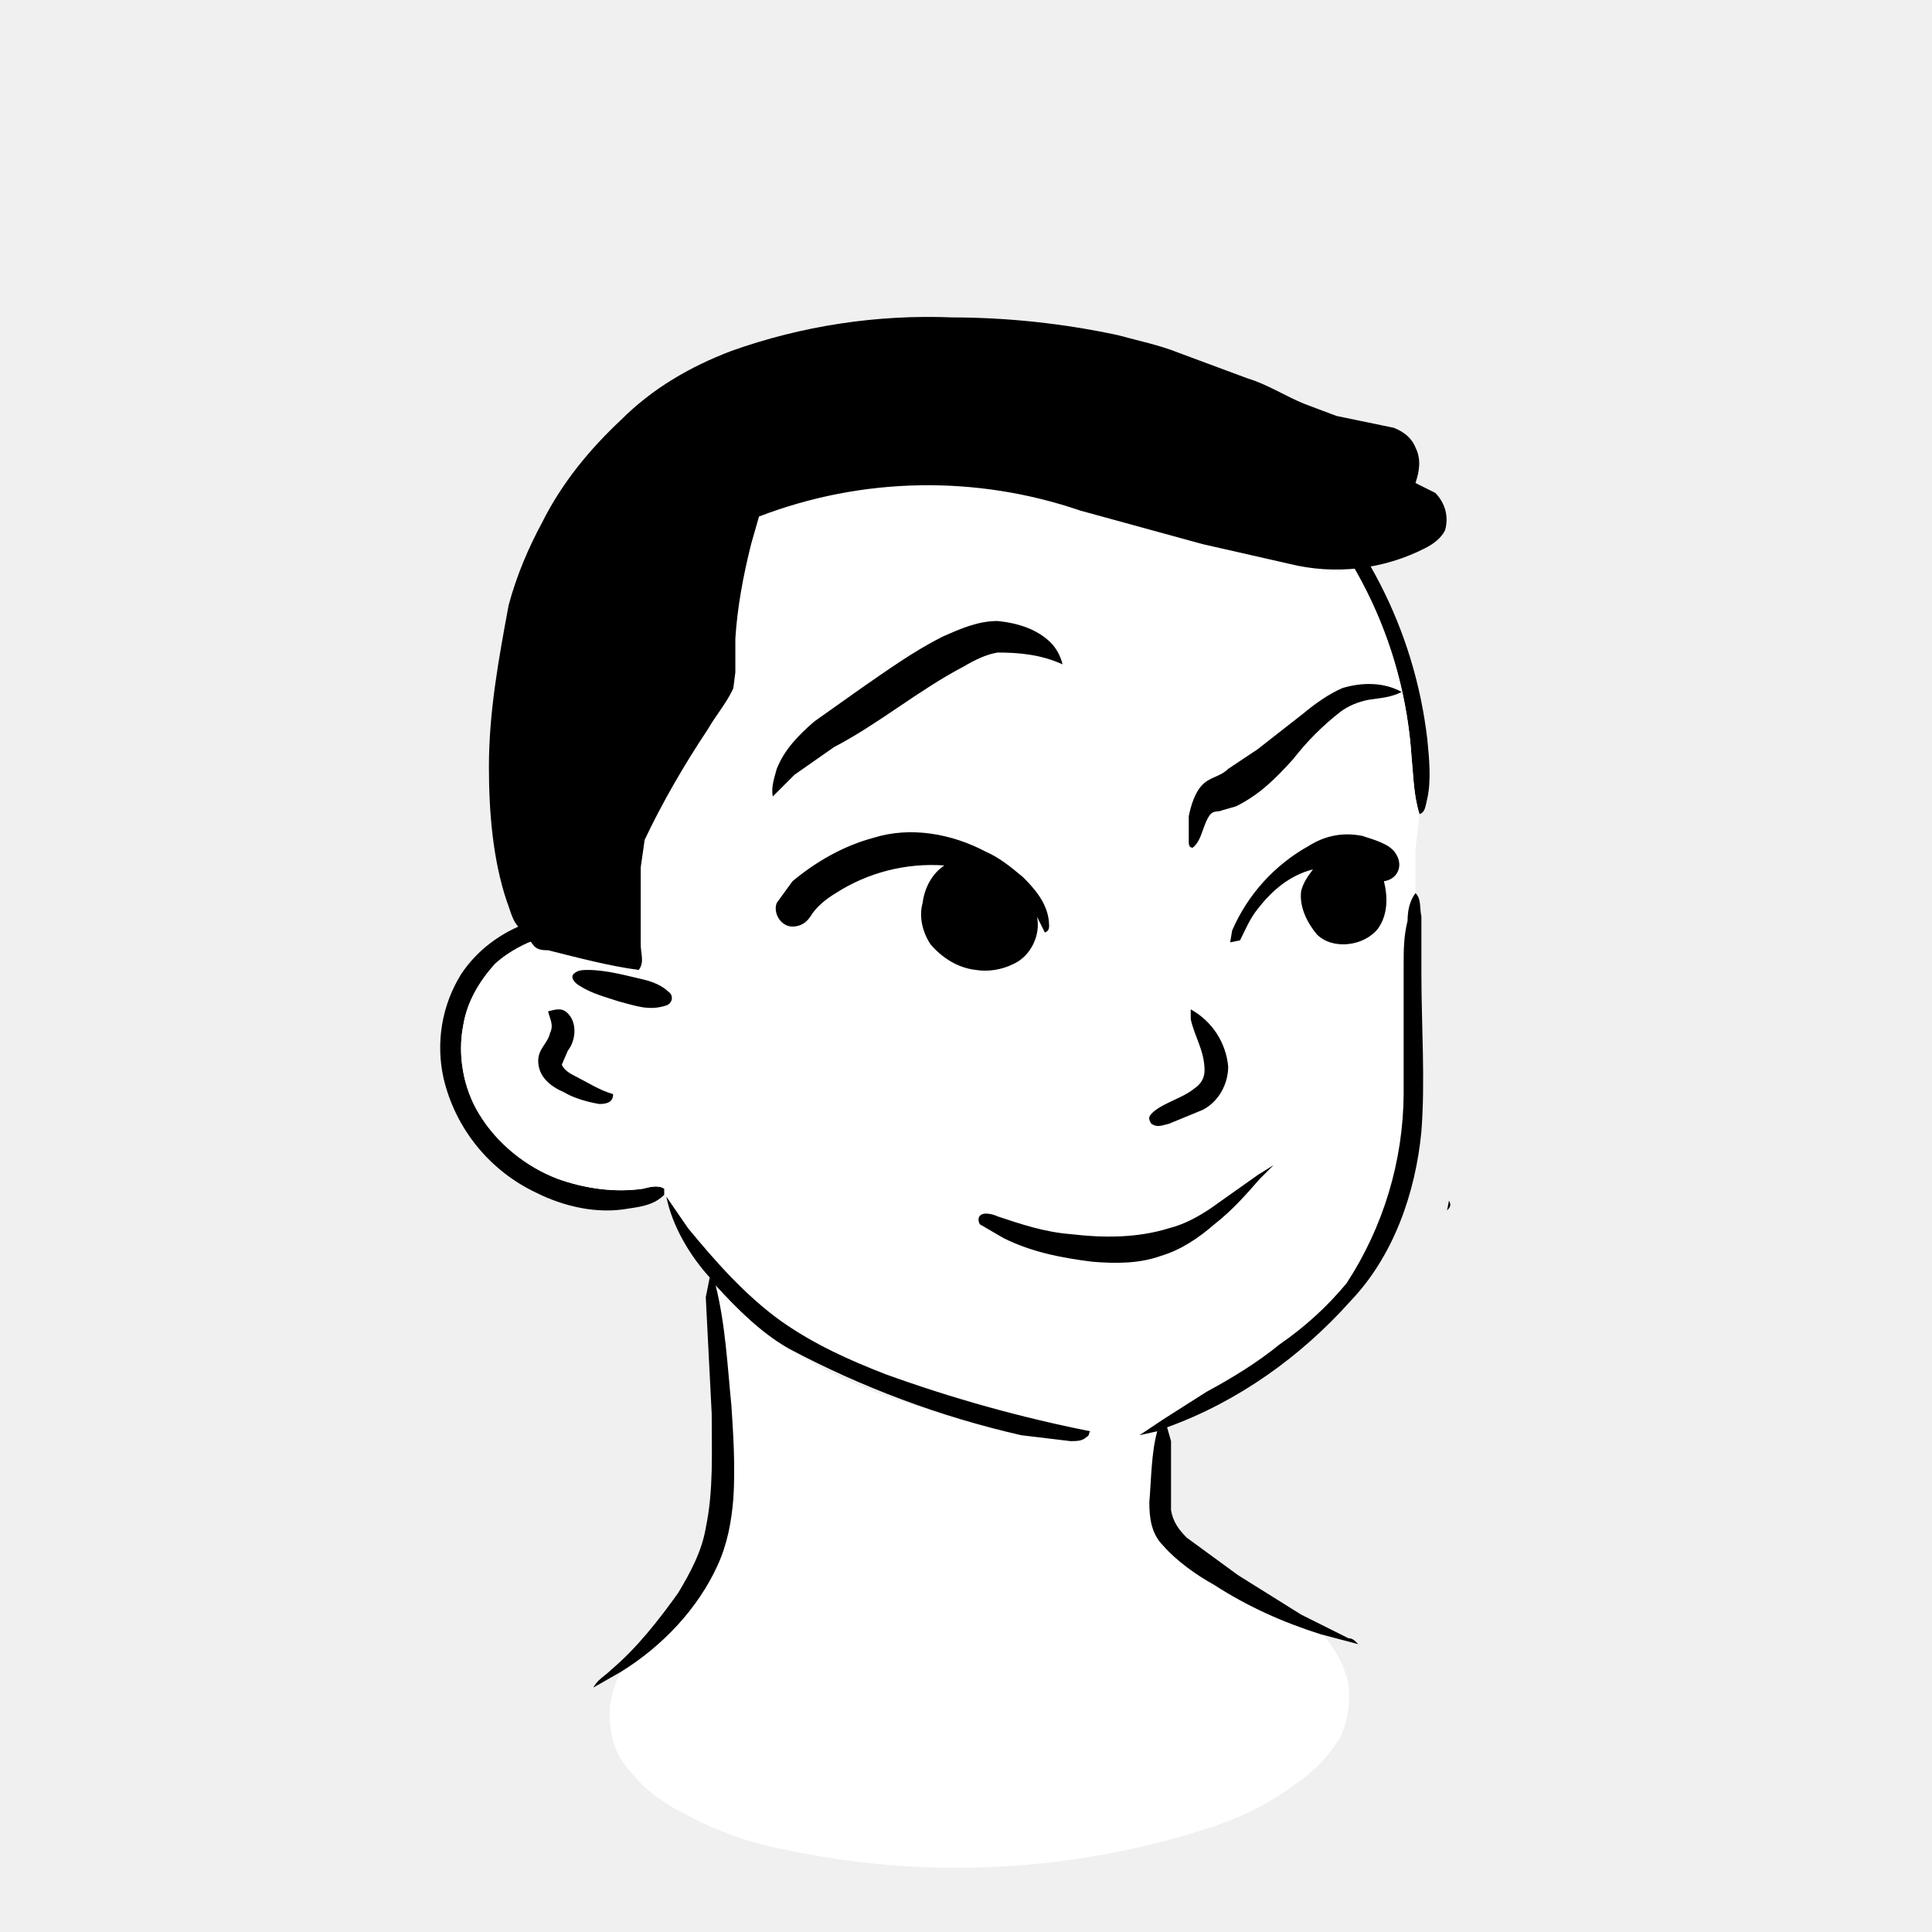
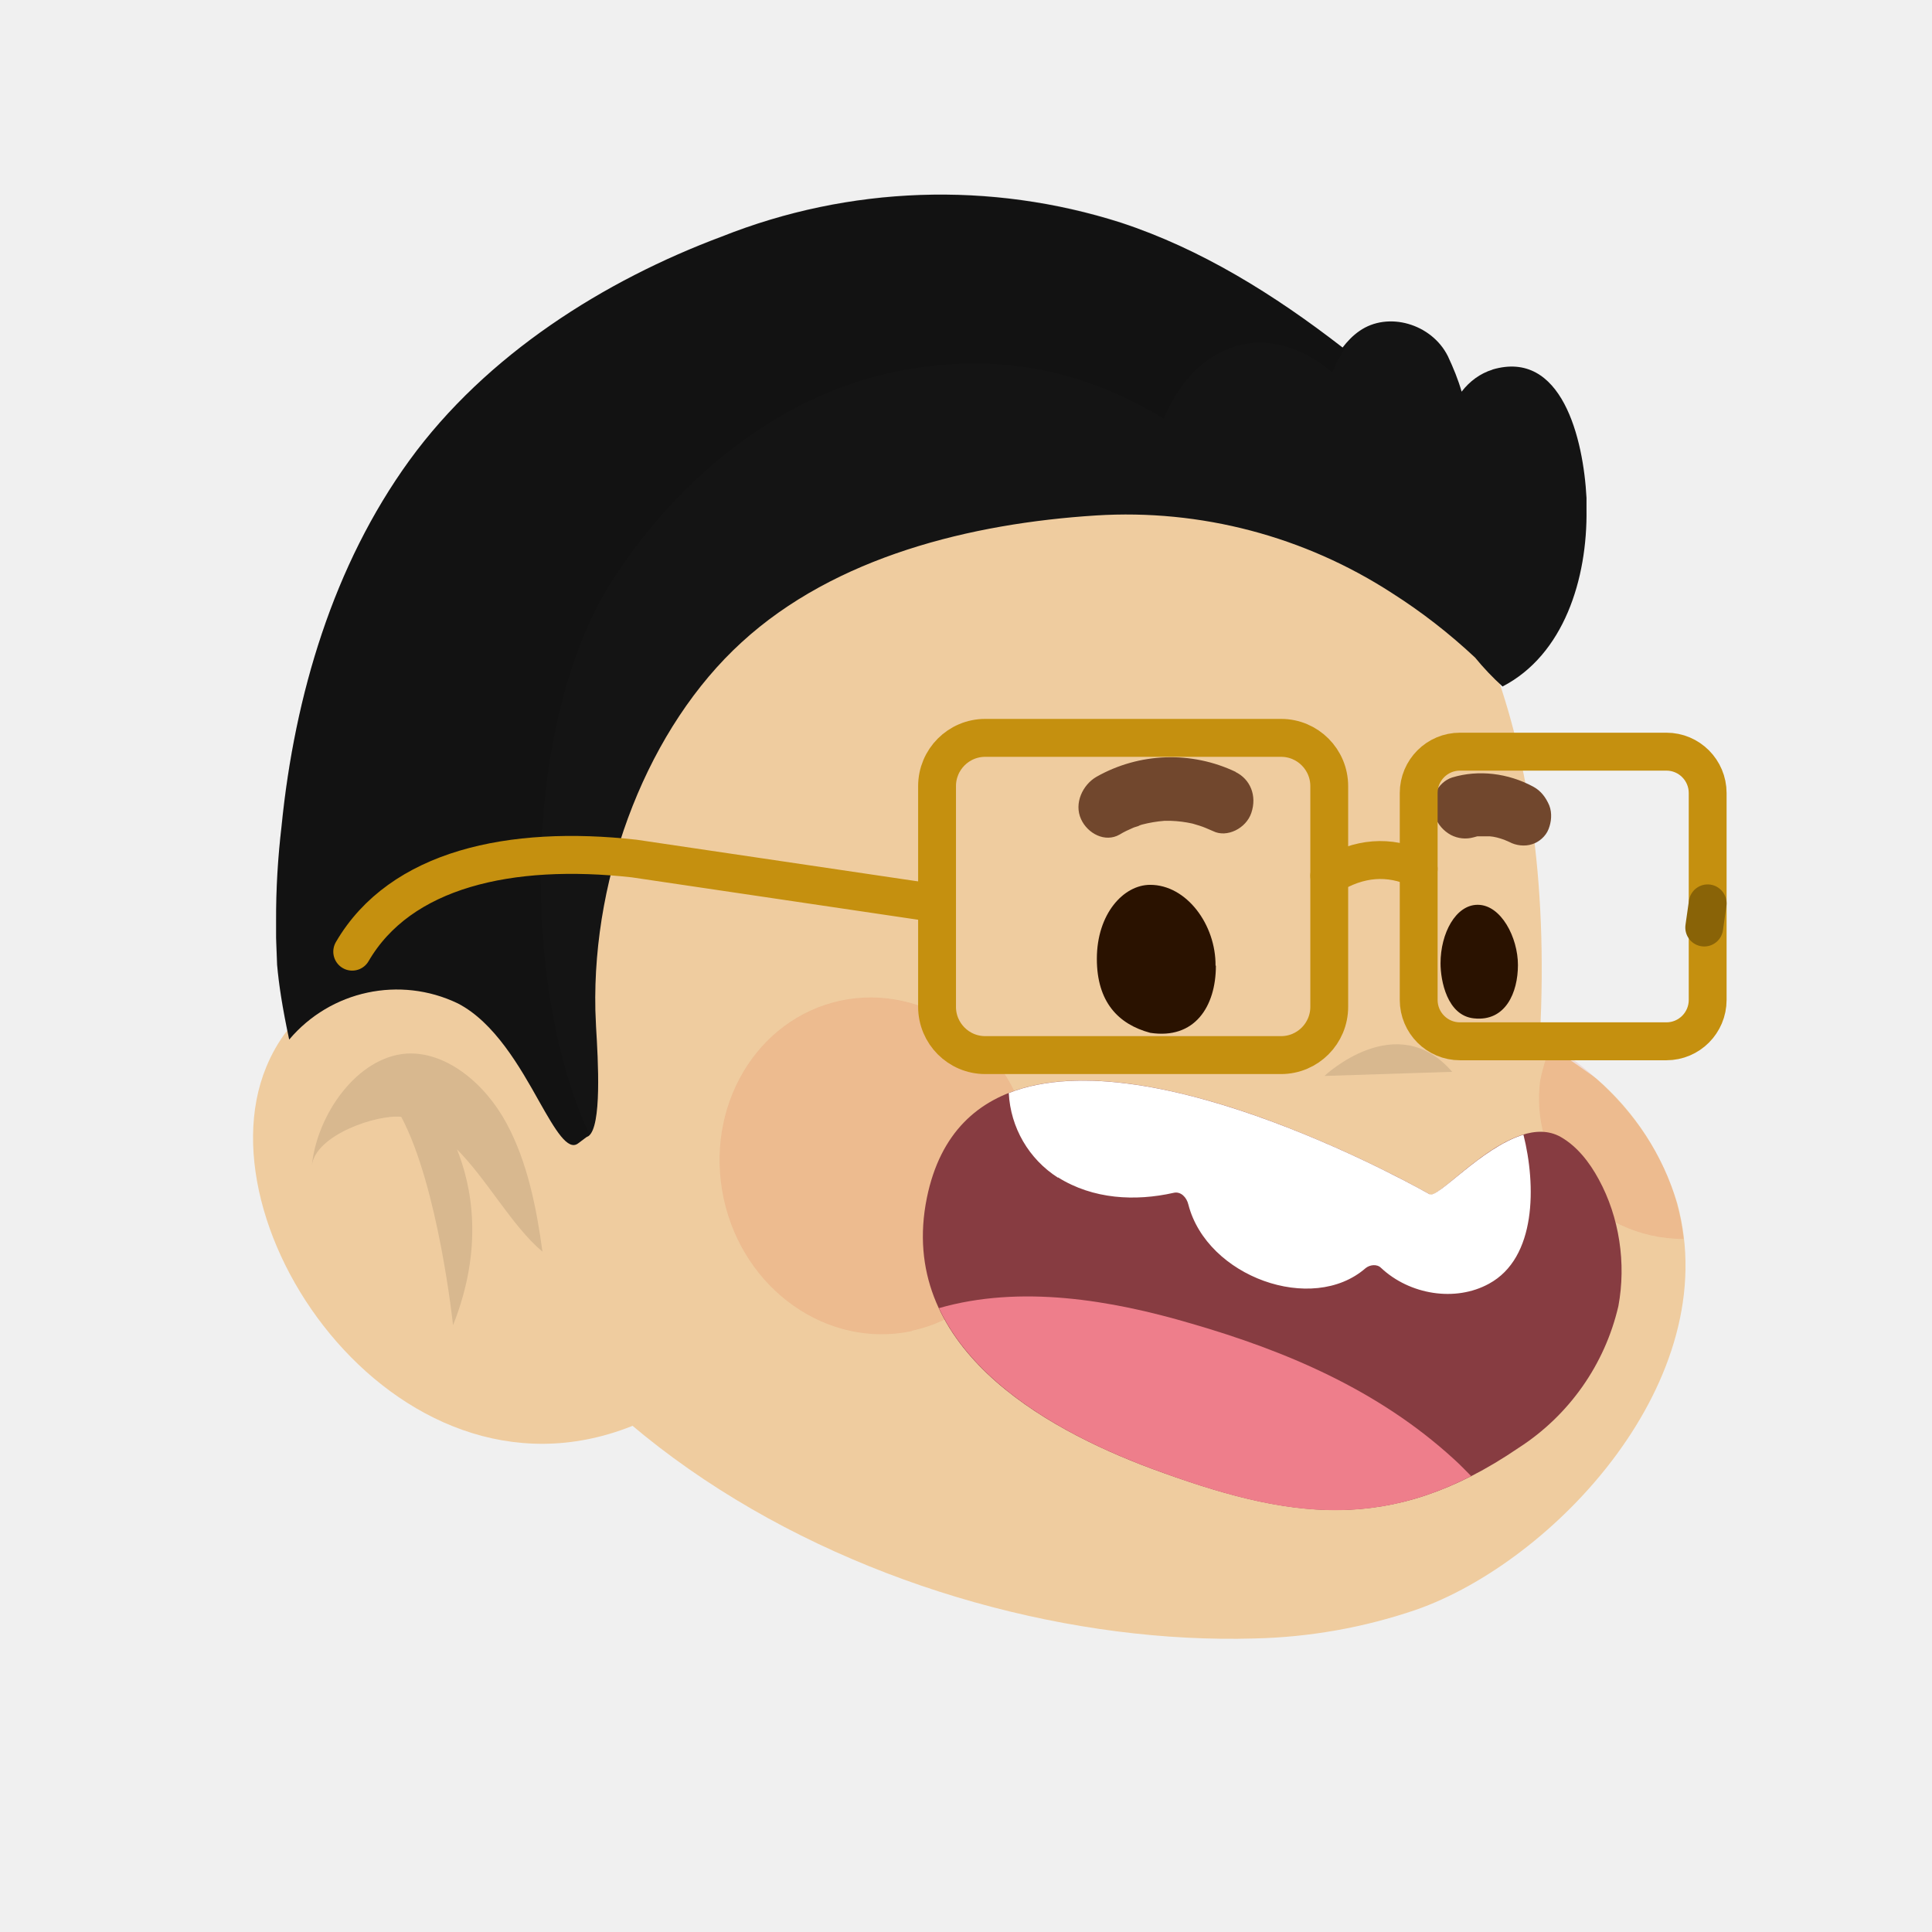
- <svg xmlns="http://www.w3.org/2000/svg" viewBox="0 0 980 980" fill="none" shape-rendering="auto">
+ <svg xmlns="http://www.w3.org/2000/svg" viewBox="0 0 480 480" fill="none" shape-rendering="auto">
  <mask id="viewboxMask">
-     <rect width="980" height="980" rx="0" ry="0" x="0" y="0" fill="#fff" />
+     <rect width="480" height="480" rx="0" ry="0" x="0" y="0" fill="#fff" />
  </mask>
  <g mask="url(#viewboxMask)">
-     <g transform="translate(10 -60)">
-       <path d="M495 231a231 231 0 0 1 219 204c1 10 2 21 0 30-1 4-1 7-4 8-3-10-3-19-4-29a220 220 0 0 0-239-205c-42 4-83 19-117 44l-17 13a221 221 0 0 0-78 164c0 23 7 43 15 64h17c3 1 4 4 2 6l-6 2c-15 1-31 7-42 17-8 9-14 19-16 31-3 15 0 32 8 45 9 15 24 27 40 33 14 5 29 7 43 5 4-1 8-2 11 0v3c-5 5-11 6-18 7-16 3-33-1-47-8a86 86 0 0 1-47-58c-4-18-1-37 9-53 8-12 20-21 34-26-7-14-10-28-12-43-2-18-2-35 0-53 1-13 4-25 8-38a227 227 0 0 1 99-122c41-28 92-43 142-41Z" fill="#000" />
-       <path d="M535 244a220 220 0 0 1 171 200c1 10 1 19 4 29l-2 18v22c-3 4-4 9-4 14-2 8-2 15-2 23v65c0 21-3 42-11 61-4 13-10 24-18 35-10 12-21 22-34 31-11 9-24 17-37 24l-22 14-12 8 9-2c-3 11-3 24-4 36 0 8 1 16 7 22a235 235 0 0 0 81 45c6 7 11 16 13 25 1 9 0 18-4 27-6 10-14 18-23 24-13 10-28 17-43 22a417 417 0 0 1-217 11c-16-3-33-9-48-17-10-5-21-12-28-21-6-6-10-14-11-22-2-10 0-21 5-30 21-13 39-32 49-54 5-11 7-22 8-34 1-16 0-32-1-47-2-20-3-41-8-61 11 12 23 24 37 32 17 11 36 20 55 26 20 7 41 13 63 18l25 3c3 0 6 0 8-2 2-1 1-2 2-3l-17-2c-29-7-58-16-87-27-18-7-36-15-53-27-18-13-33-30-47-47l-11-16-1-1v-3c-3-2-7-1-11 0-14 2-29 0-43-5-16-6-31-18-40-33-8-13-11-30-8-45 2-12 8-22 16-31 11-10 27-16 42-17l6-2c2-2 1-5-2-6h-17c-8-21-15-41-15-64-1-14 2-27 5-41a221 221 0 0 1 73-123l17-13a230 230 0 0 1 185-39Z" fill="#ffffff" />
-       <path d="M708 513c3 3 2 7 3 12v29c0 26 2 54 0 80-3 31-14 63-36 86-25 28-57 51-93 64l2 7v35c1 6 4 10 8 14l26 19 32 20 24 12c2 0 3 1 5 3l-19-5c-19-6-37-14-54-25-9-5-19-12-26-20-6-6-7-14-7-22 1-12 1-25 4-36l-9 2 12-8 22-14c13-7 26-15 37-24 13-9 24-19 34-31a178 178 0 0 0 29-96v-65c0-8 0-15 2-23 0-5 1-10 4-14ZM278 574c5 5 4 14 0 19l-3 7c1 3 5 5 7 6 6 3 12 7 19 9 0 4-3 5-7 5-6-1-13-3-18-6-7-3-13-8-13-16 0-6 5-9 6-14 2-4 0-7-1-11 4-1 7-2 10 1ZM328 667l11 16c14 17 29 34 47 47 17 12 35 20 53 27a714 714 0 0 0 104 29c-1 1 0 2-2 3-2 2-5 2-8 2l-25-3a478 478 0 0 1-118-44c-14-8-26-20-37-32 5 20 6 41 8 61 1 15 2 31 1 47-1 12-3 23-8 34-10 22-28 41-49 54l-14 8c2-4 6-6 9-9 13-11 24-25 34-39 6-10 12-21 14-33 4-19 3-39 3-58l-3-59 2-10c-10-11-19-26-22-41Z" fill="#000" />
-       <path d="M490 492c7 3 13 8 19 13 6 6 12 13 13 22 0 2 1 5-2 6l-4-8c2 9-3 20-12 24-6 3-13 4-19 3-9-1-17-6-23-13-4-6-6-14-4-21 1-8 5-15 11-19a90 90 0 0 0-55 14c-5 3-10 7-13 12-2 3-5 5-9 5-6 0-10-7-8-12l8-11c12-10 26-18 41-22 19-6 40-2 57 7ZM681 484c6 2 14 4 17 9 4 6 1 13-6 14 2 8 2 17-3 24-7 9-23 11-31 3-5-6-9-14-8-22 1-4 3-7 6-11-12 3-21 11-28 20-4 5-6 10-9 16l-5 1 1-6a90 90 0 0 1 39-43c8-5 17-7 27-5Z" fill="#000000" />
-       <path d="M496 375c10 1 20 4 27 11 3 3 5 7 6 11-11-5-22-6-33-6-6 1-12 4-17 7-23 12-43 29-66 41l-20 14-11 11c-1-5 1-10 2-14 4-10 11-17 19-24l24-17c13-9 27-19 41-26 9-4 18-8 28-8ZM701 411c-6 3-11 3-17 4-5 1-10 3-14 6-9 7-17 15-24 24-9 10-17 18-29 24l-7 2c-2 1-4 0-6 2-4 5-4 13-9 17-2 0-2-2-2-3v-13c1-5 3-12 7-16s9-4 13-8l15-10 23-18c6-5 13-10 20-13 10-3 21-3 30 2Z" fill="#000000" />
-       <path d="M594 572a37 37 0 0 1 19 29c0 9-5 18-13 22l-17 7c-4 1-6 2-9 0-2-3-1-4 1-6 6-5 15-7 21-12 3-2 5-5 5-9 0-10-5-17-7-26v-5Z" fill="#000000" />
-       <path d="m636 651-7 7c-7 8-14 16-23 23-8 7-17 13-27 16-11 4-23 4-35 3-16-2-31-5-45-12l-12-7c-1-2-1-4 1-5s6 0 8 1c12 4 24 8 37 9 17 2 34 2 50-3 8-2 15-6 21-10l24-17 8-5Z" fill="#000000" />
-       <path d="M473 221a404 404 0 0 1 84 9c11 3 21 5 31 9l35 13c10 3 19 9 29 13l16 6 29 6c5 2 9 5 11 10 3 6 2 12 0 18l10 5c5 5 7 12 5 19-2 4-6 7-10 9a99 99 0 0 1-69 8l-44-10-62-17a239 239 0 0 0-163 3l-4 14c-4 16-7 32-8 48v17l-1 8c-3 7-9 14-13 21-12 18-23 37-32 56l-2 14v39c0 5 2 9-1 13-15-2-30-6-46-10-2 0-5 0-7-2l-7-9c-4-3-5-9-7-14-7-21-9-45-9-68 0-28 5-55 10-82 4-15 10-29 17-42 10-20 24-37 40-52 16-16 35-27 56-35a298 298 0 0 1 112-17ZM288 552c10 0 20 3 29 5 4 1 9 3 12 6 3 2 2 6-1 7-9 3-16 0-24-2-6-2-14-4-20-8-2-1-5-4-3-6s5-2 7-2ZM725 669c1 2 1 3-1 5l1-5Z" fill="#000000" />
+     <g transform="matrix(.85775 0 0 .85427 52 47)">
+       <path d="M264 38.6s131.4 20.6 121.4 208.1c0 .7 15.2 10.9 16.4 12a77.1 77.1 0 0 1 23.4 36.3c13.9 51.3-35.7 104.2-75.8 118.2a155 155 0 0 1-46.7 8.3c-103.1 3-239.7-62.7-246.7-191a202.7 202.7 0 0 1 15.1-83.9c0 .1 57.4-142.5 192.9-108Z" fill="#efcc9f" />
+       <path d="M388.7 248.7a57 57 0 0 0-3.2 10.5 40 40 0 0 0 8.5 30.4 42.3 42.3 0 0 0 33 15.7c-3.2-31.7-29-50.7-38.3-56.6ZM203.5 332c24.4-5.2 39.6-31 33.9-57.5-5.7-26.5-30.2-43.7-54.6-38.5-24.4 5.3-39.5 31-33.8 57.6 5.7 26.5 30.1 43.7 54.5 38.5Z" fill="#DC2400" style="mix-blend-mode:multiply" opacity=".1" />
+       <path opacity=".1" d="M323 257.9s20.9-19.9 37-1.2Z" fill="#000" />
+       <path d="M128.7 356.9C59.3 391.7-3.7 304.4 16.5 255.3c12.9-31.4 50.4-33.8 72.1-5.2a185 185 0 0 1 29.1 59.1" fill="#efcc9f" />
+       <path opacity=".1" d="M71.5 279c9 9 16.1 22.5 25 30-1.7-12.5-4.3-26-10.4-37.3-6.2-11.6-17.5-21-29-20.3-14.2 1-25.9 17.6-27.4 32.6 1-9 19-15 25.9-14.2 10.8 20.4 15 60.6 15 60.6 9-22.7 5.4-40.7 1-51.5Z" fill="#000" />
    </g>
-     <g transform="translate(10 -60)" />
+     <g transform="matrix(.85472 0 0 .855 19 -17)">
+       <path d="M393.3 367c3 1.7 24.1-24.8 38.2-16.7 4.7 2.7 8.3 7.3 11 12.3 6 11 8 24.4 5.7 36.8a67 67 0 0 1-29 41.2c-37.4 25.5-67 20.7-106.8 6-31.4-11.7-74-35.6-65.2-78.7 15.6-76 146.1-1 146.1-1Z" fill="#873C41" />
+       <path d="M285.3 362c10.2 6.4 22.5 7 33.6 4.5 2.1-.5 3.8 1.3 4.3 3.4 5.4 21 36 32 51.5 18.5 1.2-1 3.3-1.3 4.5-.1 8.3 7.8 21.6 10 31.4 4.6 13.8-7.5 13.7-28.6 10-43.3-12.2 3.7-25 18.7-27.3 17.3 0 0-80.1-46-122.3-29.4a31 31 0 0 0 14.3 24.6Z" fill="#fff" />
+       <path d="M400.3 443.8c-22-20.1-48.9-31.4-76.2-39.3-23.4-6.9-49.7-11.3-73.4-4.5 11 23.5 39.2 38.2 61.7 46.6 34.8 12.9 61.8 18.2 93 2.2-1.7-1.7-3.3-3.4-5.1-5Z" fill="#EE7E8B" />
+     </g>
+     <g transform="matrix(.85472 0 0 .855 19 -17)">
+       <path d="M331.2 300.5c0 11.9-6.2 21.5-19.1 19.5-9.3-2.5-15.5-9-15.5-21.5 0-13 7.7-21.5 15.5-21.5 10.6 0 19.1 11.6 19 23.5ZM419 300.3c0 8-3.6 16.5-12.8 15.5-7.8-.8-9.7-11-9.7-16 0-8.7 4.4-17 10.8-17 6.8 0 11.7 9.5 11.7 17.5Z" fill="#2A1200" />
+       <path d="M337 244.2a43.9 43.9 0 0 0-40.5 1.4c-4 2.3-6.6 7.7-4.5 12.3 1.9 4.2 7 6.9 11.2 4.5 1.3-.8 2.6-1.4 4-2 .4-.2 1.5-.4 1.9-.7l.6-.2a37.5 37.5 0 0 1 6.5-1.1h1.9a34.2 34.2 0 0 1 6.3.8l2 .6c1.3.4 2.6 1 4 1.6 4 2 9.6-.8 11.1-5.3 1.7-5-.3-9.8-4.6-11.9ZM423.5 248.5c-7.4-4-16-5-23.6-2.7-2 .6-4 2.4-4.8 4.4-1 2-1 4.8-.2 7a10 10 0 0 0 4.6 5.3 9 9 0 0 0 6.6.7l1.1-.3h3.6c1.4.1 2.8.5 4.2 1l1.4.6c2 1.1 4.6 1.4 6.7.7 2-.6 4-2.3 4.8-4.4.8-2 1.1-4.6.2-6.9-1-2.3-2.4-4.2-4.6-5.4Z" fill="#71472D" />
+     </g>
+     <g transform="matrix(.85472 0 0 .85667 18 -15)">
+       <path d="M412.7 124.7c20.2-6 26.5 20 27.4 37.2v3.3c.3 20.2-6.6 42.2-24.4 51.4a77.6 77.6 0 0 1-8-8.4c-7.5-7-15.5-13.2-24-18.6a142.1 142.1 0 0 0-86.2-22.6c-36.2 2.3-75.8 11.9-103 36.8-26.9 24.5-43.4 66.5-42.5 106.7l.2 4.8c.6 9.9 1.7 28.9-2.2 31.7l-.6.3-2.4 1.8c-3 2.3-6.6-3.8-11.3-12.1-5.6-10-13-23-23.7-28.5A41 41 0 0 0 63 319c-2-9.4-3-16-3.5-21.6v.1a1419.8 1419.8 0 0 0-.3-8v.6-5.6a224.7 224.7 0 0 1 1.6-27.5c3.8-38 15.1-75.6 37.1-105.9 22.4-30.8 56.8-52.3 90.9-65a172.6 172.6 0 0 1 116-4c23.2 7.6 44.5 20.8 64.4 36.2 1.4-1.8 3-3.5 4.9-4.8 8.3-5.8 21-2.1 25.7 7.3 1.6 3.4 3 6.8 4 10.3 2.3-3 5.4-5.3 9-6.4Z" fill="#141414" />
+       <path d="M304.7 82c23.3 7.7 44.6 21 64.5 36.3 1-1.4 2.3-2.7 3.7-3.8-2.8 3.1-5 7.1-6.7 11-8-6.8-18.2-10.6-28.3-7.5-9.7 3-16.6 11.2-20.7 20.9-23.2-14-48-19.3-76.4-13.9-34 6.4-63.8 30-83.6 60.4-26.6 41-27 118.3-6.9 161.2L147 349c-6.8 5-15.5-30.6-35-40.6A41 41 0 0 0 63 319c-3.9-17.5-3.9-25.5-3.9-34.5 0-10.9.6-16.4 1.6-27v-.5C64.7 219 76 181.4 98 151c22.4-30.8 56.8-52.3 90.9-65a172.6 172.6 0 0 1 116-4Z" fill="#000" fill-opacity=".1" />
+     </g>
+     <g transform="matrix(.85472 0 0 .85667 14 -12)" fill="none" stroke="#C5900F" stroke-width="11" stroke-linejoin="round" stroke-linecap="round">
+       <rect x="256" y="228" width="114" height="92" rx="14" />
+       <rect x="396" y="232" width="84" height="84" rx="12" />
+       <path d="M370 268 Q383 260 396 266" />
+       <path d="M256 276 L168 263 C132 259 100 266 86 290" />
+       <path d="M480 276 L479 283" stroke="#896307" />
+     </g>
  </g>
</svg>
